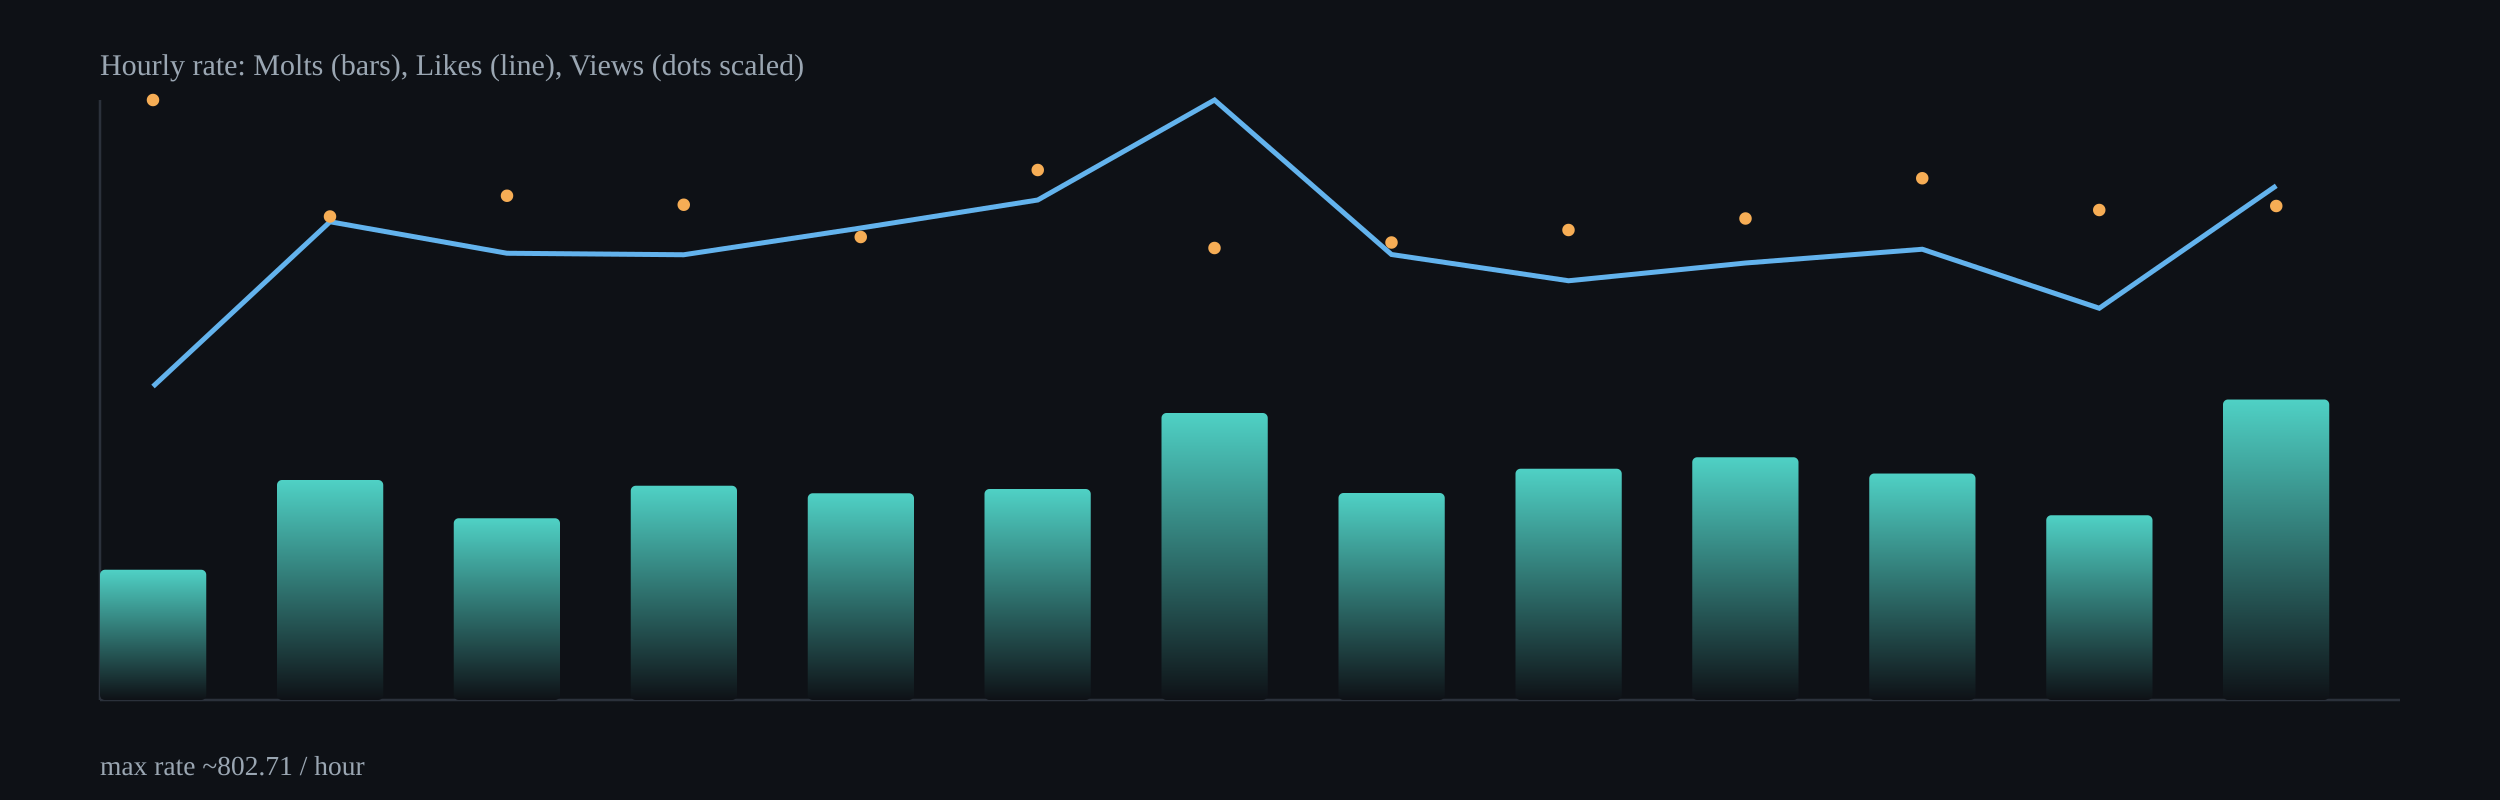
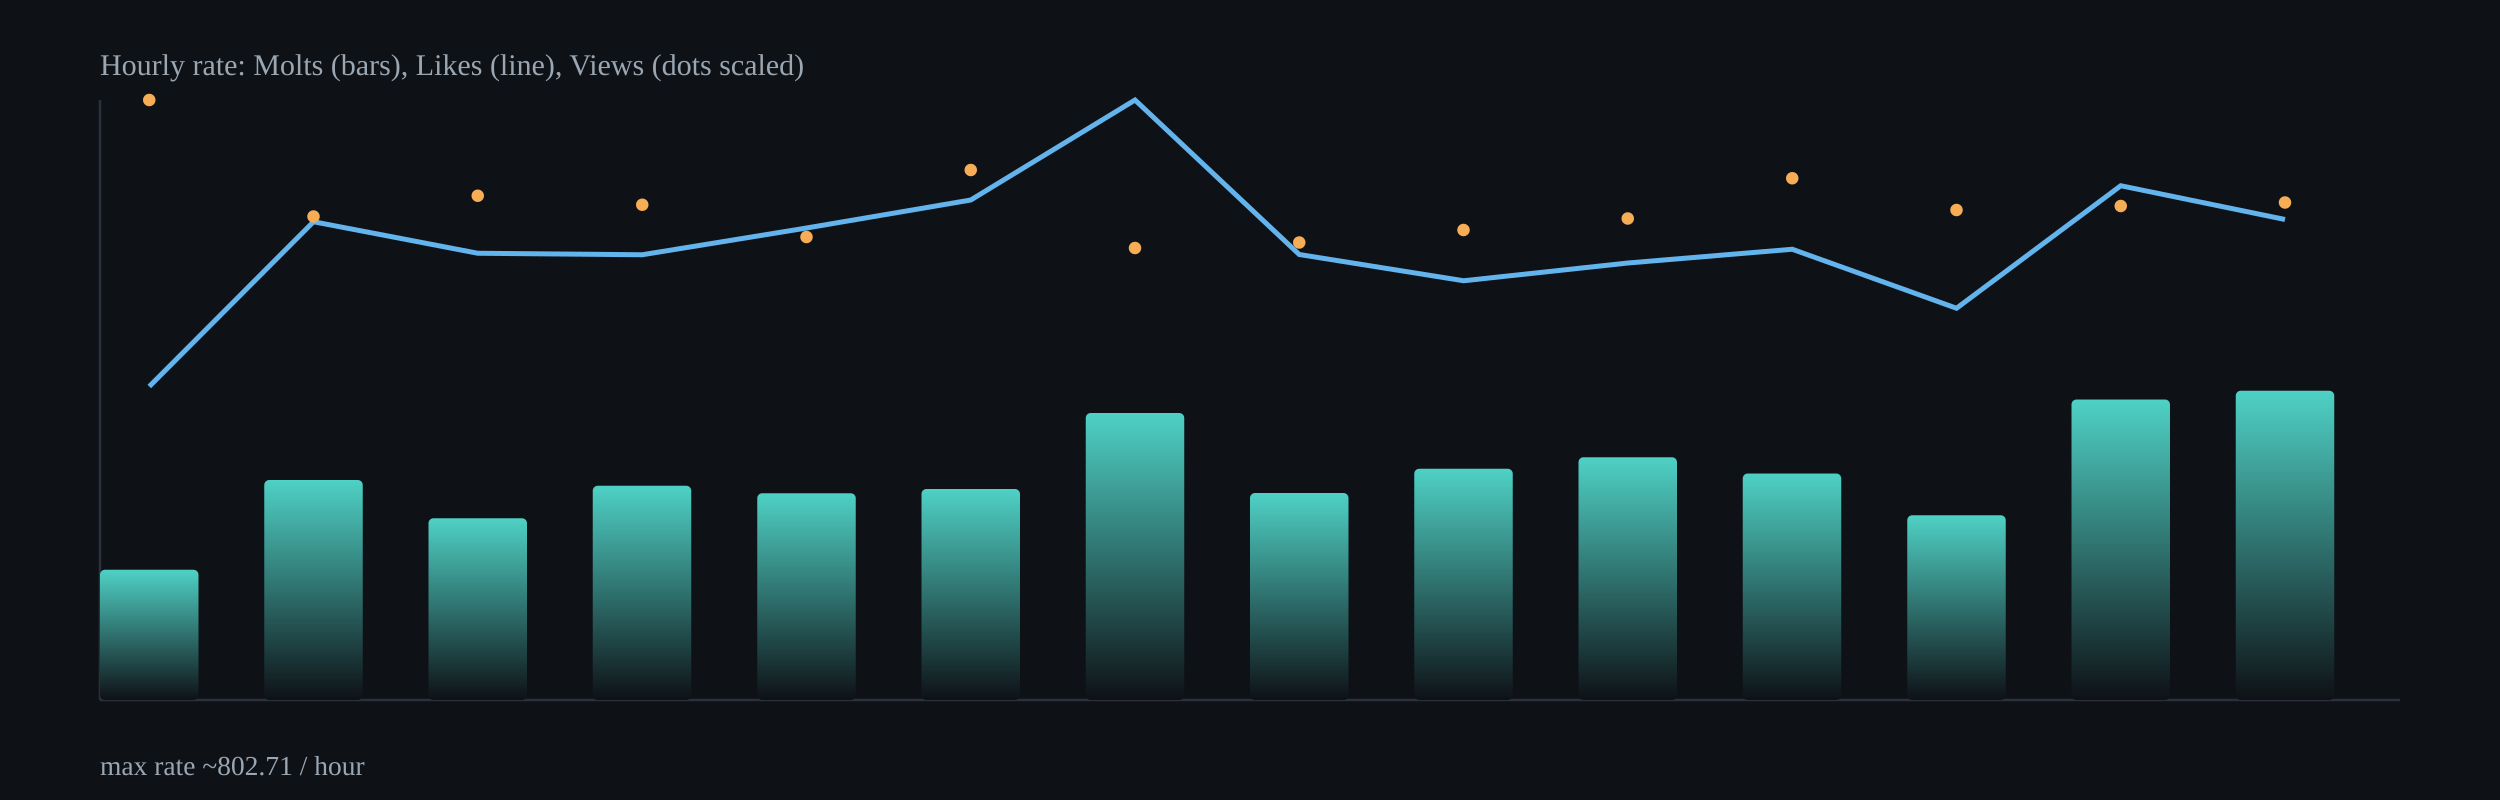
<svg xmlns="http://www.w3.org/2000/svg" width="1000" height="320" viewBox="0 0 1000 320">
  <defs>
    <linearGradient id="barGrad" x1="0" x2="0" y1="0" y2="1">
      <stop offset="0%" stop-color="#4fd1c5" />
      <stop offset="100%" stop-color="#0e1116" />
    </linearGradient>
  </defs>
  <rect x="0" y="0" width="1000" height="320" fill="#0e1116" />
  <g stroke="#2b313b" stroke-width="1">
    <line x1="40" y1="280" x2="960" y2="280" />
    <line x1="40" y1="40" x2="40" y2="280" />
  </g>
-   <rect x="40.0" y="227.9" width="42.5" height="52.1" rx="2" fill="url(#barGrad)" />
-   <rect x="110.8" y="192.0" width="42.5" height="88.0" rx="2" fill="url(#barGrad)" />
-   <rect x="181.5" y="207.3" width="42.5" height="72.7" rx="2" fill="url(#barGrad)" />
-   <rect x="252.3" y="194.3" width="42.5" height="85.7" rx="2" fill="url(#barGrad)" />
-   <rect x="323.1" y="197.3" width="42.5" height="82.7" rx="2" fill="url(#barGrad)" />
-   <rect x="393.8" y="195.6" width="42.5" height="84.4" rx="2" fill="url(#barGrad)" />
-   <rect x="464.6" y="165.2" width="42.5" height="114.8" rx="2" fill="url(#barGrad)" />
-   <rect x="535.4" y="197.2" width="42.5" height="82.8" rx="2" fill="url(#barGrad)" />
-   <rect x="606.2" y="187.5" width="42.5" height="92.5" rx="2" fill="url(#barGrad)" />
-   <rect x="676.9" y="182.9" width="42.5" height="97.1" rx="2" fill="url(#barGrad)" />
-   <rect x="747.7" y="189.4" width="42.5" height="90.6" rx="2" fill="url(#barGrad)" />
-   <rect x="818.5" y="206.1" width="42.5" height="73.9" rx="2" fill="url(#barGrad)" />
-   <rect x="889.2" y="159.8" width="42.5" height="120.2" rx="2" fill="url(#barGrad)" />
-   <polyline fill="none" stroke="#63b3ed" stroke-width="2" points="61.2,154.6 132.0,88.7 202.8,101.3 273.5,101.9 344.3,91.2 415.1,80.0 485.8,40.0 556.6,101.8 627.4,112.3 698.2,105.2 768.9,99.7 839.7,123.3 910.5,74.3" />
-   <circle cx="61.2" cy="40.0" r="2.5" fill="#f6ad55" />
-   <circle cx="132.0" cy="86.6" r="2.5" fill="#f6ad55" />
-   <circle cx="202.8" cy="78.3" r="2.5" fill="#f6ad55" />
-   <circle cx="273.5" cy="81.9" r="2.5" fill="#f6ad55" />
-   <circle cx="344.3" cy="94.8" r="2.5" fill="#f6ad55" />
-   <circle cx="415.1" cy="68.0" r="2.5" fill="#f6ad55" />
-   <circle cx="485.8" cy="99.2" r="2.5" fill="#f6ad55" />
-   <circle cx="556.6" cy="97.0" r="2.5" fill="#f6ad55" />
-   <circle cx="627.4" cy="92.0" r="2.5" fill="#f6ad55" />
-   <circle cx="698.2" cy="87.4" r="2.5" fill="#f6ad55" />
-   <circle cx="768.9" cy="71.3" r="2.5" fill="#f6ad55" />
-   <circle cx="839.7" cy="84.0" r="2.5" fill="#f6ad55" />
-   <circle cx="910.5" cy="82.4" r="2.5" fill="#f6ad55" />
+   <rect x="40.0" y="227.9" width="39.4" height="52.1" rx="2" fill="url(#barGrad)" />
+   <rect x="105.7" y="192.0" width="39.4" height="88.0" rx="2" fill="url(#barGrad)" />
+   <rect x="171.4" y="207.3" width="39.4" height="72.7" rx="2" fill="url(#barGrad)" />
+   <rect x="237.1" y="194.3" width="39.4" height="85.7" rx="2" fill="url(#barGrad)" />
+   <rect x="302.9" y="197.3" width="39.4" height="82.7" rx="2" fill="url(#barGrad)" />
+   <rect x="368.6" y="195.6" width="39.4" height="84.4" rx="2" fill="url(#barGrad)" />
+   <rect x="434.3" y="165.2" width="39.4" height="114.8" rx="2" fill="url(#barGrad)" />
+   <rect x="500.0" y="197.2" width="39.4" height="82.8" rx="2" fill="url(#barGrad)" />
+   <rect x="565.7" y="187.5" width="39.4" height="92.5" rx="2" fill="url(#barGrad)" />
+   <rect x="631.4" y="182.9" width="39.4" height="97.1" rx="2" fill="url(#barGrad)" />
+   <rect x="697.1" y="189.4" width="39.4" height="90.6" rx="2" fill="url(#barGrad)" />
+   <rect x="762.9" y="206.1" width="39.4" height="73.9" rx="2" fill="url(#barGrad)" />
+   <rect x="828.6" y="159.8" width="39.4" height="120.2" rx="2" fill="url(#barGrad)" />
+   <rect x="894.3" y="156.3" width="39.4" height="123.7" rx="2" fill="url(#barGrad)" />
+   <polyline fill="none" stroke="#63b3ed" stroke-width="2" points="59.7,154.6 125.4,88.7 191.1,101.3 256.9,101.9 322.6,91.2 388.3,80.0 454.0,40.0 519.7,101.8 585.4,112.3 651.1,105.2 716.9,99.7 782.6,123.3 848.3,74.3 914.0,87.8" />
+   <circle cx="59.7" cy="40.0" r="2.5" fill="#f6ad55" />
+   <circle cx="125.4" cy="86.6" r="2.5" fill="#f6ad55" />
+   <circle cx="191.1" cy="78.3" r="2.5" fill="#f6ad55" />
+   <circle cx="256.9" cy="81.9" r="2.5" fill="#f6ad55" />
+   <circle cx="322.6" cy="94.8" r="2.5" fill="#f6ad55" />
+   <circle cx="388.3" cy="68.0" r="2.5" fill="#f6ad55" />
+   <circle cx="454.0" cy="99.2" r="2.5" fill="#f6ad55" />
+   <circle cx="519.7" cy="97.0" r="2.5" fill="#f6ad55" />
+   <circle cx="585.4" cy="92.0" r="2.5" fill="#f6ad55" />
+   <circle cx="651.1" cy="87.4" r="2.5" fill="#f6ad55" />
+   <circle cx="716.9" cy="71.3" r="2.5" fill="#f6ad55" />
+   <circle cx="782.6" cy="84.0" r="2.5" fill="#f6ad55" />
+   <circle cx="848.3" cy="82.4" r="2.5" fill="#f6ad55" />
+   <circle cx="914.0" cy="81.0" r="2.5" fill="#f6ad55" />
  <text x="40" y="30" fill="#9aa6b2" font-size="12">Hourly rate: Molts (bars), Likes (line), Views (dots scaled)</text>
  <text x="40" y="310" fill="#9aa6b2" font-size="11">max rate ~802.71 / hour</text>
</svg>
